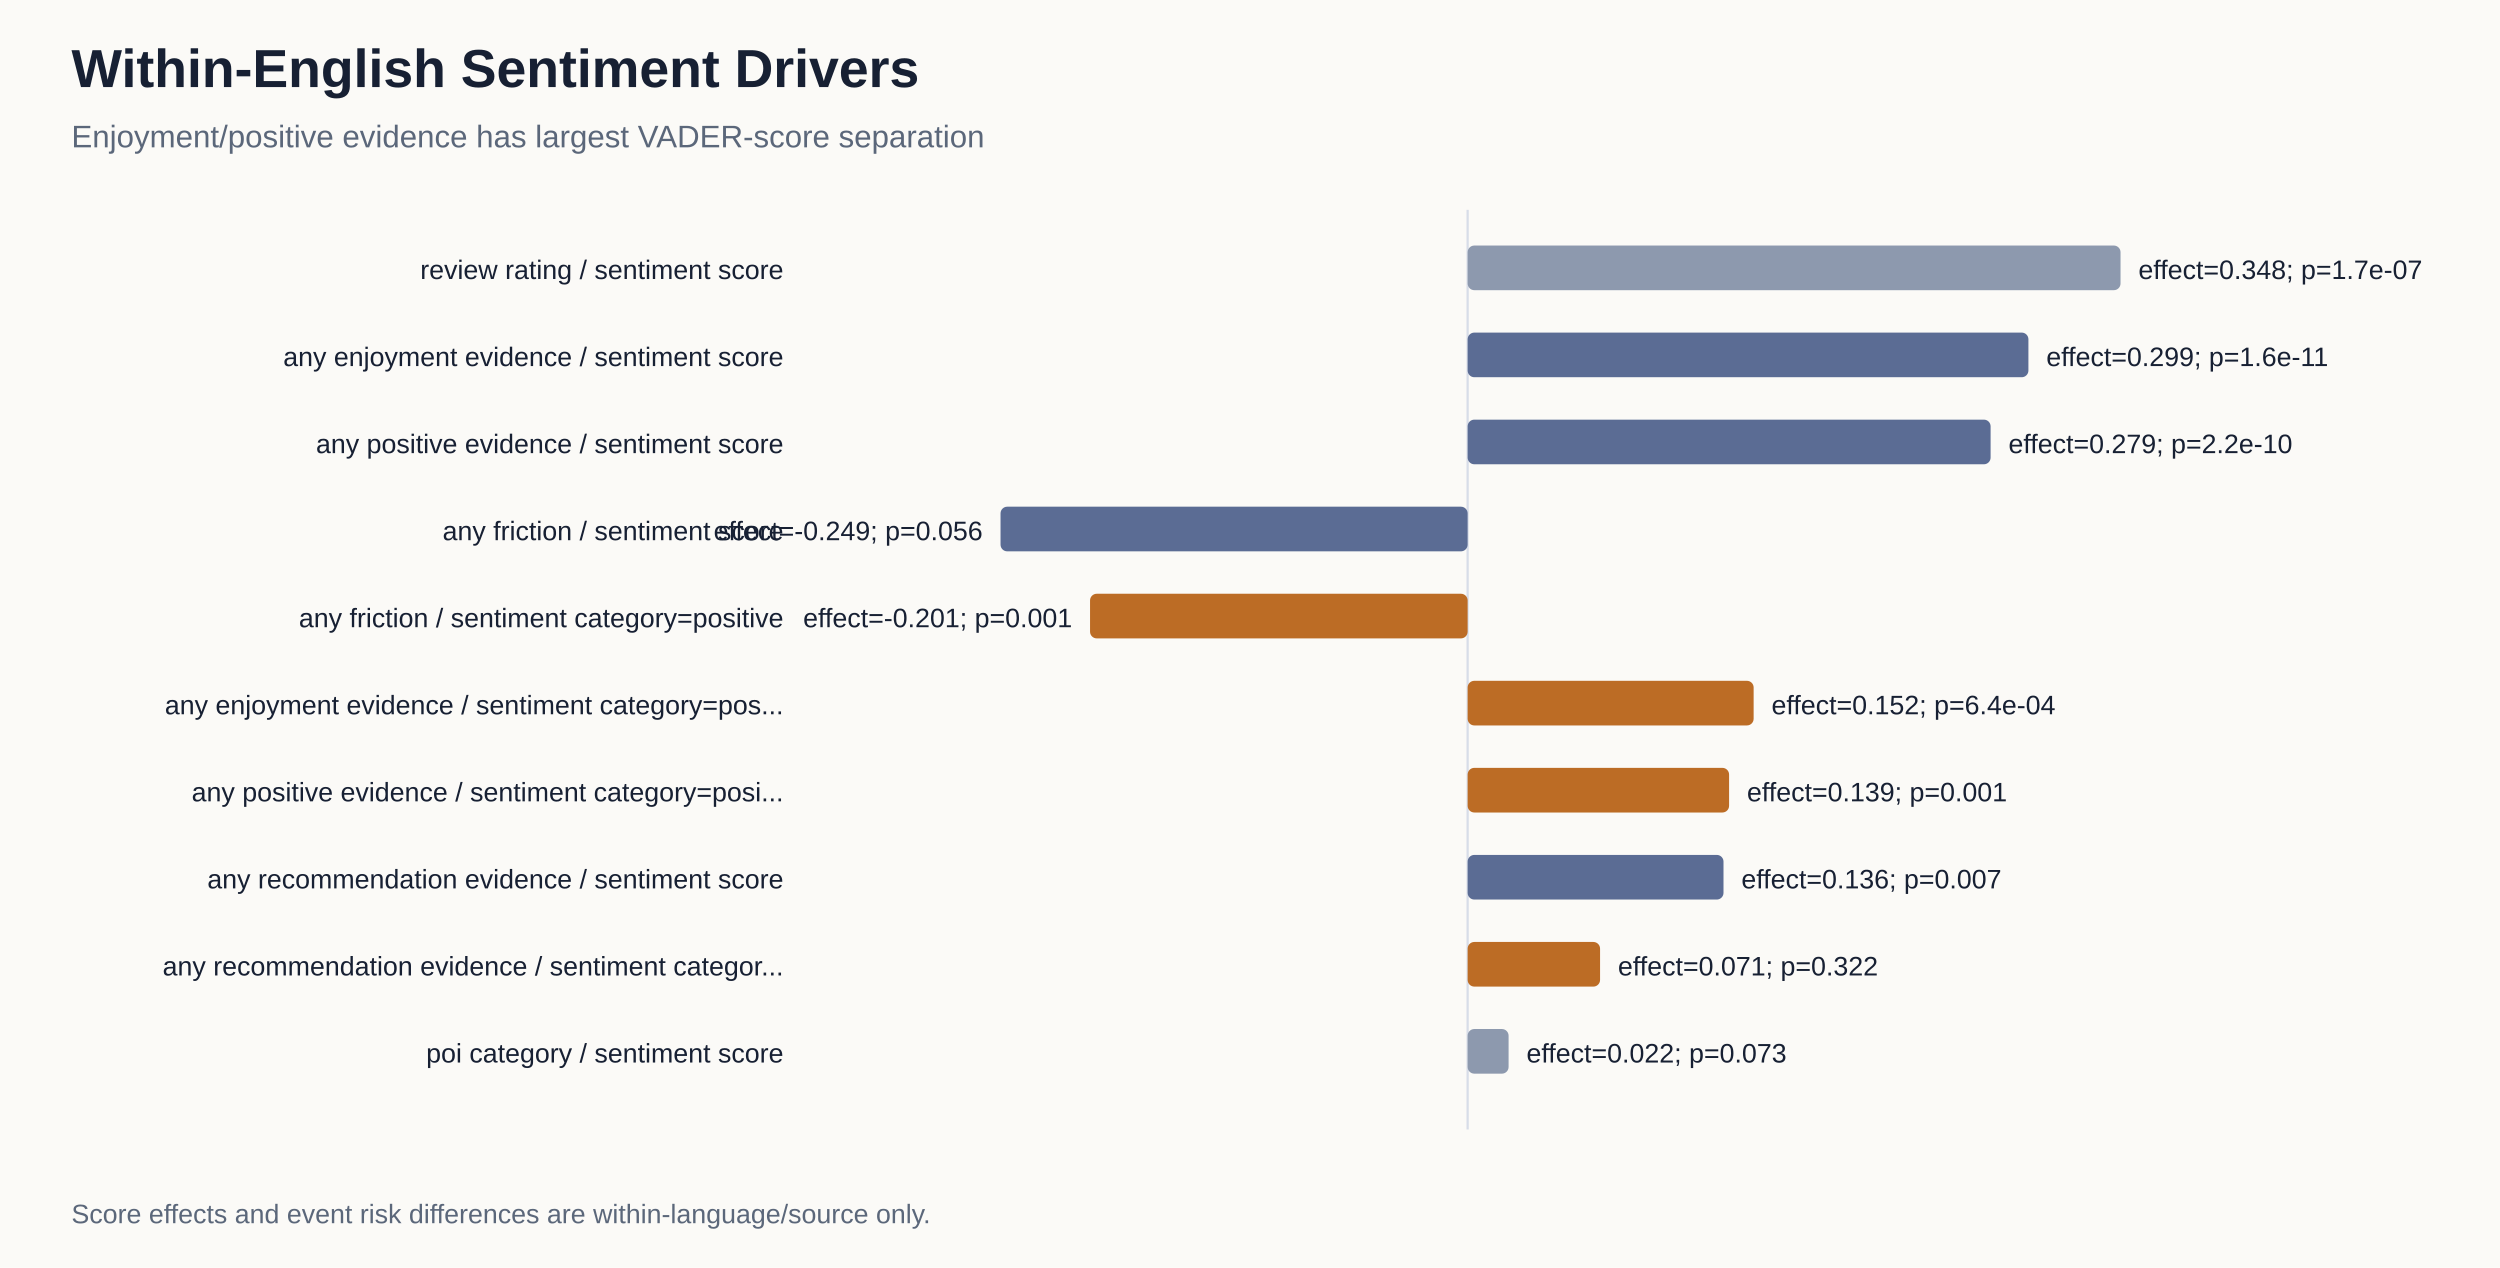
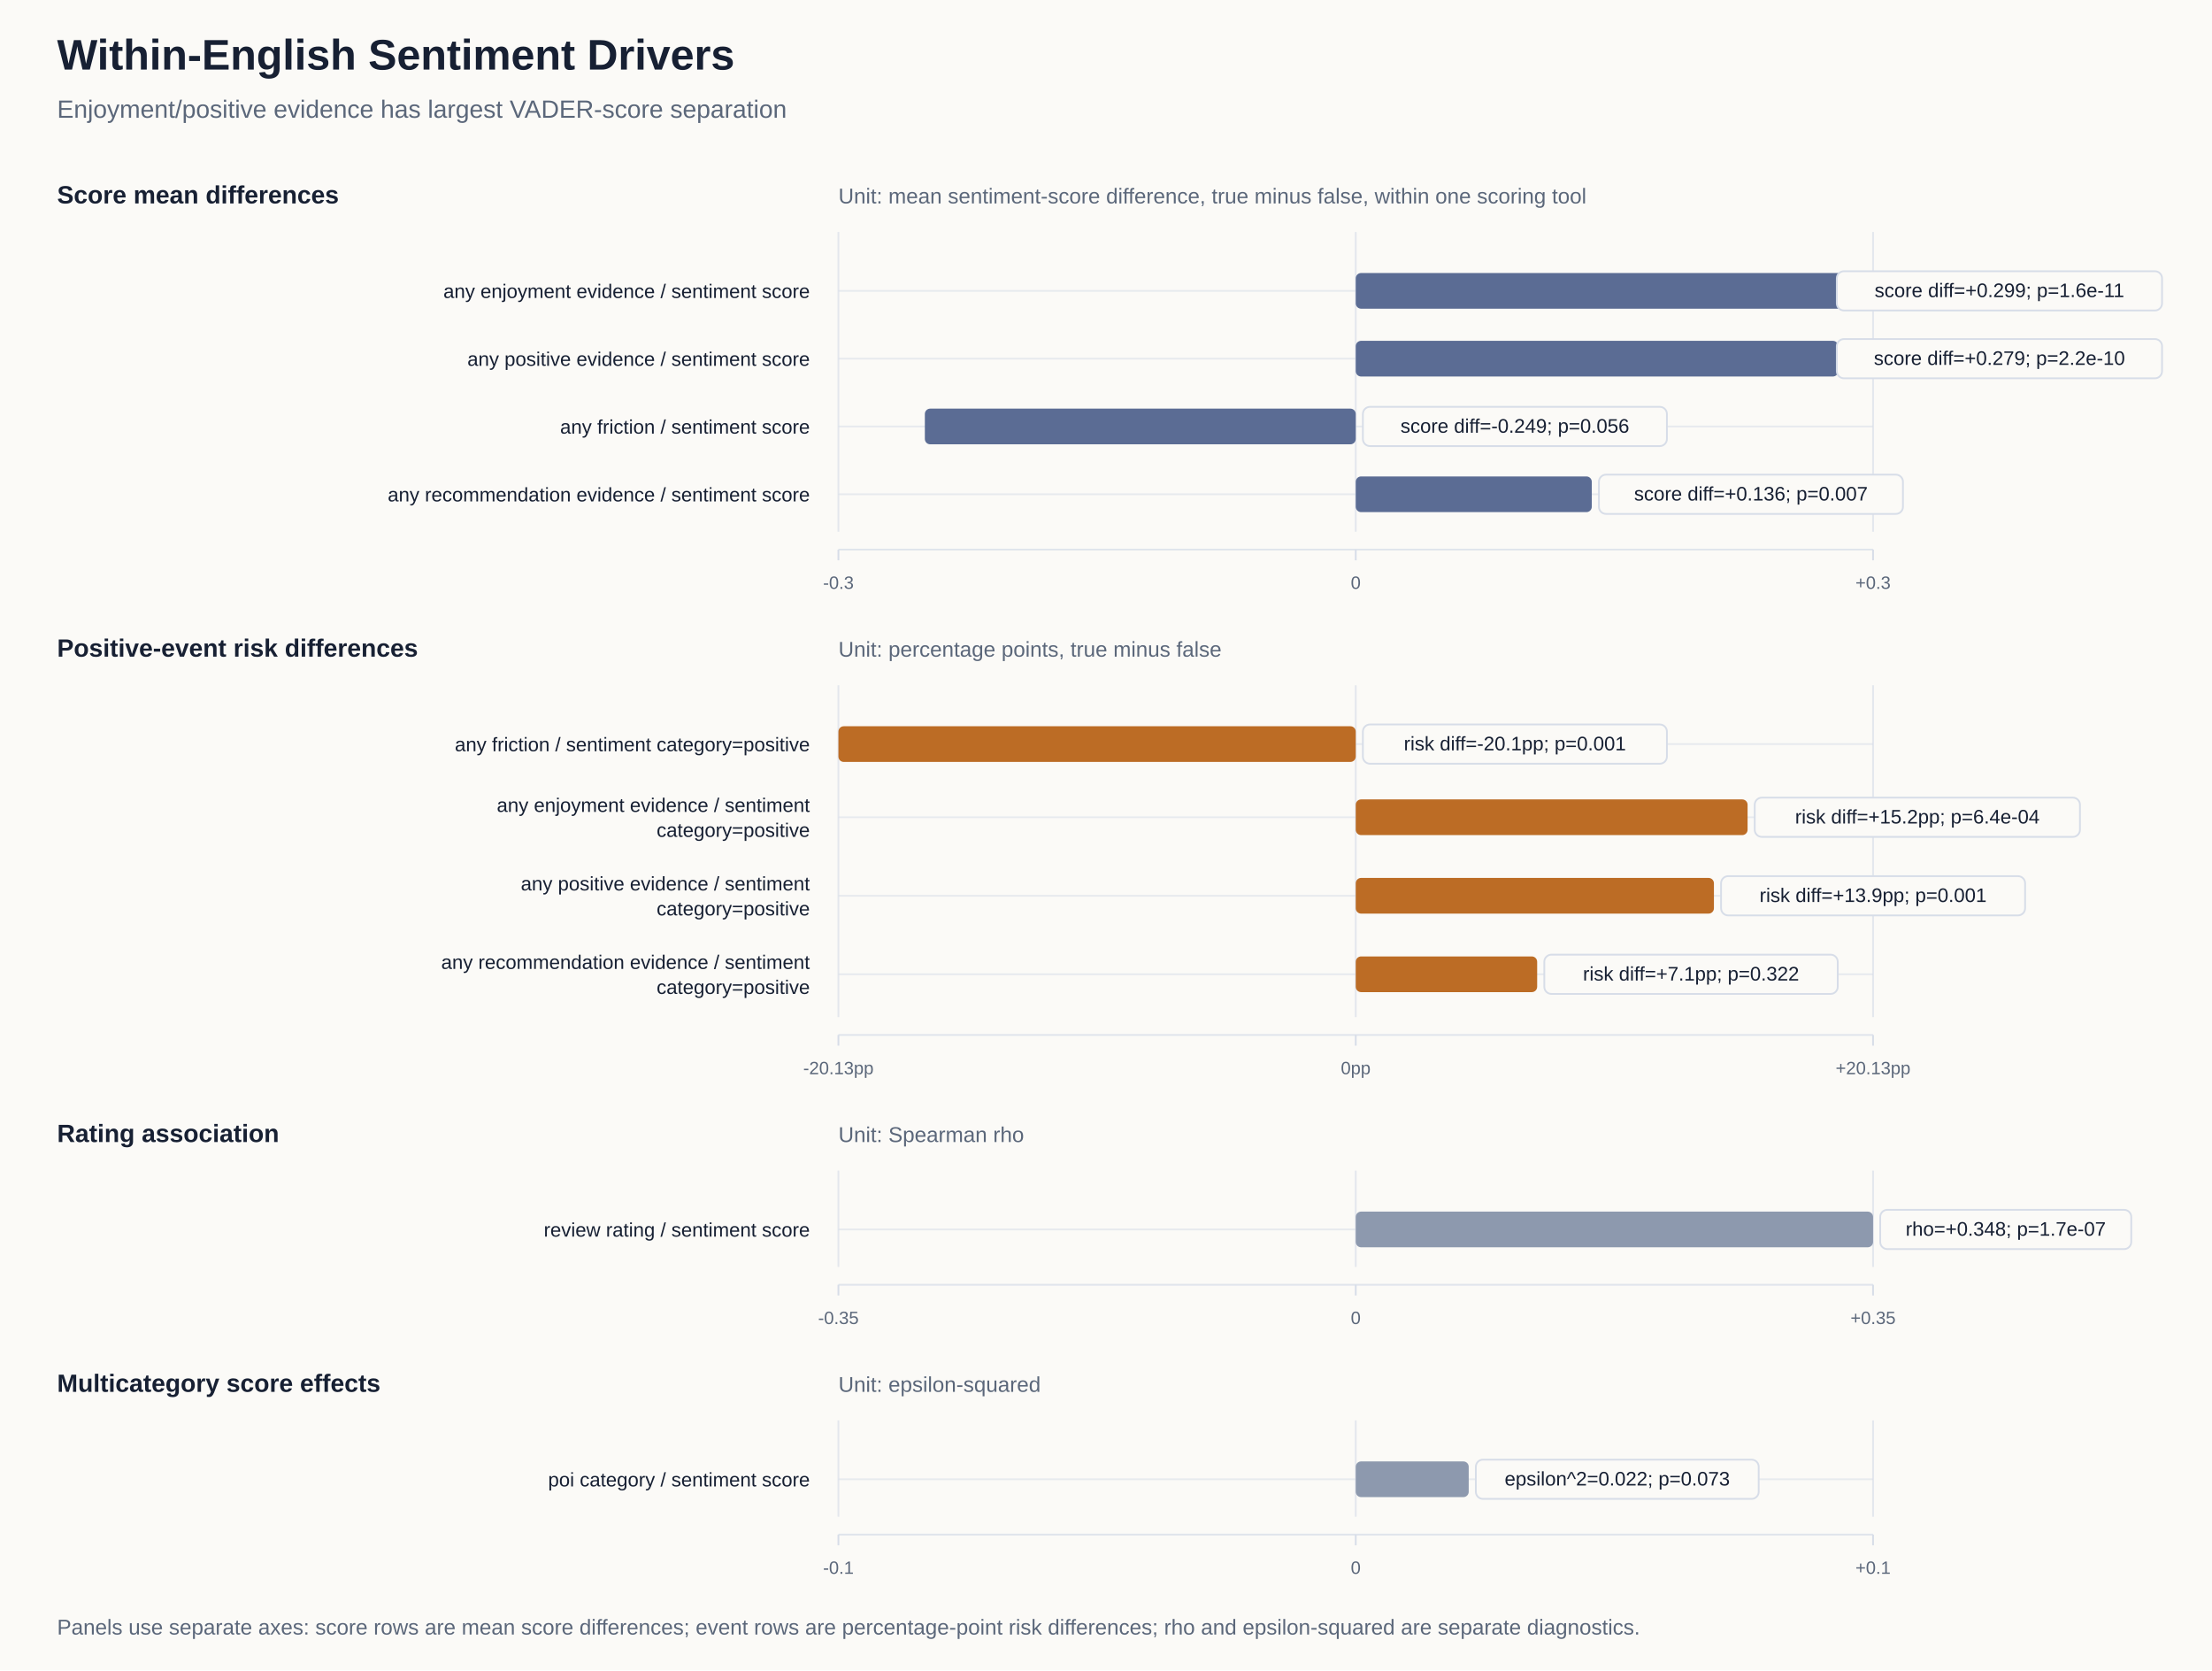
- <svg xmlns="http://www.w3.org/2000/svg" width="1120" height="568" viewBox="0 0 1120 568">
+ <svg xmlns="http://www.w3.org/2000/svg" width="1240" height="936" viewBox="0 0 1240 936">
  <rect width="100%" height="100%" fill="#fbfaf7" />
  <text x="32.00" y="39.00" text-anchor="start" font-family="Arial, sans-serif" font-size="24" font-weight="700" fill="#172033">Within-English Sentiment Drivers</text>
  <text x="32.00" y="66.00" text-anchor="start" font-family="Arial, sans-serif" font-size="14" font-weight="400" fill="#5b677a">Enjoyment/positive evidence has largest VADER-score separation</text>
-   <line x1="657.50" x2="657.50" y1="94" y2="506" stroke="#d7dde8" stroke-width="1" />
-   <text x="351.00" y="125.00" text-anchor="end" font-family="Arial, sans-serif" font-size="12" font-weight="400" fill="#172033">review rating / sentiment score</text>
-   <rect x="657.50" y="110.00" width="292.50" height="20" rx="3" fill="#8d99ae" />
-   <text x="958.00" y="125.00" text-anchor="start" font-family="Arial, sans-serif" font-size="12" font-weight="400" fill="#172033">effect=0.348; p=1.7e-07</text>
-   <text x="351.00" y="164.00" text-anchor="end" font-family="Arial, sans-serif" font-size="12" font-weight="400" fill="#172033">any enjoyment evidence / sentiment score</text>
-   <rect x="657.50" y="149.00" width="251.23" height="20" rx="3" fill="#5b6c94" />
-   <text x="916.73" y="164.00" text-anchor="start" font-family="Arial, sans-serif" font-size="12" font-weight="400" fill="#172033">effect=0.299; p=1.6e-11</text>
-   <text x="351.00" y="203.00" text-anchor="end" font-family="Arial, sans-serif" font-size="12" font-weight="400" fill="#172033">any positive evidence / sentiment score</text>
-   <rect x="657.50" y="188.00" width="234.29" height="20" rx="3" fill="#5b6c94" />
-   <text x="899.79" y="203.00" text-anchor="start" font-family="Arial, sans-serif" font-size="12" font-weight="400" fill="#172033">effect=0.279; p=2.2e-10</text>
-   <text x="351.00" y="242.00" text-anchor="end" font-family="Arial, sans-serif" font-size="12" font-weight="400" fill="#172033">any friction / sentiment score</text>
-   <rect x="448.24" y="227.00" width="209.26" height="20" rx="3" fill="#5b6c94" />
-   <text x="440.24" y="242.00" text-anchor="end" font-family="Arial, sans-serif" font-size="12" font-weight="400" fill="#172033">effect=-0.249; p=0.056</text>
-   <text x="351.00" y="281.00" text-anchor="end" font-family="Arial, sans-serif" font-size="12" font-weight="400" fill="#172033">any friction / sentiment category=positive</text>
-   <rect x="488.34" y="266.00" width="169.16" height="20" rx="3" fill="#bc6c25" />
-   <text x="480.34" y="281.00" text-anchor="end" font-family="Arial, sans-serif" font-size="12" font-weight="400" fill="#172033">effect=-0.201; p=0.001</text>
-   <text x="351.00" y="320.00" text-anchor="end" font-family="Arial, sans-serif" font-size="12" font-weight="400" fill="#172033">any enjoyment evidence / sentiment category=pos...</text>
-   <rect x="657.50" y="305.00" width="128.13" height="20" rx="3" fill="#bc6c25" />
-   <text x="793.63" y="320.00" text-anchor="start" font-family="Arial, sans-serif" font-size="12" font-weight="400" fill="#172033">effect=0.152; p=6.4e-04</text>
-   <text x="351.00" y="359.00" text-anchor="end" font-family="Arial, sans-serif" font-size="12" font-weight="400" fill="#172033">any positive evidence / sentiment category=posi...</text>
-   <rect x="657.50" y="344.00" width="117.13" height="20" rx="3" fill="#bc6c25" />
-   <text x="782.63" y="359.00" text-anchor="start" font-family="Arial, sans-serif" font-size="12" font-weight="400" fill="#172033">effect=0.139; p=0.001</text>
-   <text x="351.00" y="398.00" text-anchor="end" font-family="Arial, sans-serif" font-size="12" font-weight="400" fill="#172033">any recommendation evidence / sentiment score</text>
-   <rect x="657.50" y="383.00" width="114.63" height="20" rx="3" fill="#5b6c94" />
-   <text x="780.13" y="398.00" text-anchor="start" font-family="Arial, sans-serif" font-size="12" font-weight="400" fill="#172033">effect=0.136; p=0.007</text>
-   <text x="351.00" y="437.00" text-anchor="end" font-family="Arial, sans-serif" font-size="12" font-weight="400" fill="#172033">any recommendation evidence / sentiment categor...</text>
-   <rect x="657.50" y="422.00" width="59.33" height="20" rx="3" fill="#bc6c25" />
-   <text x="724.83" y="437.00" text-anchor="start" font-family="Arial, sans-serif" font-size="12" font-weight="400" fill="#172033">effect=0.071; p=0.322</text>
-   <text x="351.00" y="476.00" text-anchor="end" font-family="Arial, sans-serif" font-size="12" font-weight="400" fill="#172033">poi category / sentiment score</text>
-   <rect x="657.50" y="461.00" width="18.35" height="20" rx="3" fill="#8d99ae" />
-   <text x="683.85" y="476.00" text-anchor="start" font-family="Arial, sans-serif" font-size="12" font-weight="400" fill="#172033">effect=0.022; p=0.073</text>
-   <text x="32.00" y="548.00" text-anchor="start" font-family="Arial, sans-serif" font-size="12" font-weight="400" fill="#5b677a">Score effects and event risk differences are within-language/source only.</text>
+   <text x="32.00" y="114.00" text-anchor="start" font-family="Arial, sans-serif" font-size="14" font-weight="700" fill="#172033">Score mean differences</text>
+   <text x="470.00" y="114.00" text-anchor="start" font-family="Arial, sans-serif" font-size="12" font-weight="400" fill="#5b677a">Unit: mean sentiment-score difference, true minus false, within one scoring tool</text>
+   <line x1="470.00" x2="470.00" y1="130.00" y2="298.00" stroke="#d7dde8" stroke-width="1" opacity="0.65" />
+   <line x1="760.00" x2="760.00" y1="130.00" y2="298.00" stroke="#d7dde8" stroke-width="1" opacity="0.65" />
+   <line x1="1050.00" x2="1050.00" y1="130.00" y2="298.00" stroke="#d7dde8" stroke-width="1" opacity="0.65" />
+   <text x="454.00" y="167.00" text-anchor="end" font-family="Arial, sans-serif" font-size="11" font-weight="400" fill="#172033">any enjoyment evidence / sentiment score</text>
+   <line x1="470.00" x2="1050.00" y1="163.00" y2="163.00" stroke="#d7dde8" stroke-width="1" opacity="0.55" />
+   <rect x="760.00" y="153.00" width="290.00" height="20" rx="3" fill="#5b6c94" />
+   <rect x="1029.68" y="152.00" width="182.32" height="22.00" rx="4" fill="#fbfaf7" stroke="#d7dde8" stroke-width="1" />
+   <text x="1120.84" y="166.50" text-anchor="middle" font-family="Arial, sans-serif" font-size="11" font-weight="400" fill="#172033">score diff=+0.299; p=1.6e-11</text>
+   <text x="454.00" y="205.00" text-anchor="end" font-family="Arial, sans-serif" font-size="11" font-weight="400" fill="#172033">any positive evidence / sentiment score</text>
+   <line x1="470.00" x2="1050.00" y1="201.00" y2="201.00" stroke="#d7dde8" stroke-width="1" opacity="0.55" />
+   <rect x="760.00" y="191.00" width="270.45" height="20" rx="3" fill="#5b6c94" />
+   <rect x="1029.68" y="190.00" width="182.32" height="22.00" rx="4" fill="#fbfaf7" stroke="#d7dde8" stroke-width="1" />
+   <text x="1120.84" y="204.50" text-anchor="middle" font-family="Arial, sans-serif" font-size="11" font-weight="400" fill="#172033">score diff=+0.279; p=2.2e-10</text>
+   <text x="454.00" y="243.00" text-anchor="end" font-family="Arial, sans-serif" font-size="11" font-weight="400" fill="#172033">any friction / sentiment score</text>
+   <line x1="470.00" x2="1050.00" y1="239.00" y2="239.00" stroke="#d7dde8" stroke-width="1" opacity="0.55" />
+   <rect x="518.45" y="229.00" width="241.55" height="20" rx="3" fill="#5b6c94" />
+   <rect x="764.00" y="228.00" width="170.44" height="22.00" rx="4" fill="#fbfaf7" stroke="#d7dde8" stroke-width="1" />
+   <text x="849.22" y="242.50" text-anchor="middle" font-family="Arial, sans-serif" font-size="11" font-weight="400" fill="#172033">score diff=-0.249; p=0.056</text>
+   <text x="454.00" y="281.00" text-anchor="end" font-family="Arial, sans-serif" font-size="11" font-weight="400" fill="#172033">any recommendation evidence / sentiment score</text>
+   <line x1="470.00" x2="1050.00" y1="277.00" y2="277.00" stroke="#d7dde8" stroke-width="1" opacity="0.55" />
+   <rect x="760.00" y="267.00" width="132.32" height="20" rx="3" fill="#5b6c94" />
+   <rect x="896.32" y="266.00" width="170.44" height="22.00" rx="4" fill="#fbfaf7" stroke="#d7dde8" stroke-width="1" />
+   <text x="981.54" y="280.50" text-anchor="middle" font-family="Arial, sans-serif" font-size="11" font-weight="400" fill="#172033">score diff=+0.136; p=0.007</text>
+   <line x1="470.00" x2="1050.00" y1="308.00" y2="308.00" stroke="#d7dde8" stroke-width="1" opacity="0.75" />
+   <line x1="470.00" x2="470.00" y1="308.00" y2="314.00" stroke="#d7dde8" stroke-width="1" />
+   <text x="470.00" y="330.00" text-anchor="middle" font-family="Arial, sans-serif" font-size="10" font-weight="400" fill="#5b677a">-0.3</text>
+   <line x1="760.00" x2="760.00" y1="308.00" y2="314.00" stroke="#d7dde8" stroke-width="1" />
+   <text x="760.00" y="330.00" text-anchor="middle" font-family="Arial, sans-serif" font-size="10" font-weight="400" fill="#5b677a">0</text>
+   <line x1="1050.00" x2="1050.00" y1="308.00" y2="314.00" stroke="#d7dde8" stroke-width="1" />
+   <text x="1050.00" y="330.00" text-anchor="middle" font-family="Arial, sans-serif" font-size="10" font-weight="400" fill="#5b677a">+0.3</text>
+   <text x="32.00" y="368.00" text-anchor="start" font-family="Arial, sans-serif" font-size="14" font-weight="700" fill="#172033">Positive-event risk differences</text>
+   <text x="470.00" y="368.00" text-anchor="start" font-family="Arial, sans-serif" font-size="12" font-weight="400" fill="#5b677a">Unit: percentage points, true minus false</text>
+   <line x1="470.00" x2="470.00" y1="384.00" y2="570.00" stroke="#d7dde8" stroke-width="1" opacity="0.65" />
+   <line x1="760.00" x2="760.00" y1="384.00" y2="570.00" stroke="#d7dde8" stroke-width="1" opacity="0.65" />
+   <line x1="1050.00" x2="1050.00" y1="384.00" y2="570.00" stroke="#d7dde8" stroke-width="1" opacity="0.65" />
+   <text x="454.00" y="421.00" text-anchor="end" font-family="Arial, sans-serif" font-size="11" font-weight="400" fill="#172033">any friction / sentiment category=positive</text>
+   <line x1="470.00" x2="1050.00" y1="417.00" y2="417.00" stroke="#d7dde8" stroke-width="1" opacity="0.55" />
+   <rect x="470.00" y="407.00" width="290.00" height="20" rx="3" fill="#bc6c25" />
+   <rect x="764.00" y="406.00" width="170.44" height="22.00" rx="4" fill="#fbfaf7" stroke="#d7dde8" stroke-width="1" />
+   <text x="849.22" y="420.50" text-anchor="middle" font-family="Arial, sans-serif" font-size="11" font-weight="400" fill="#172033">risk diff=-20.1pp; p=0.001</text>
+   <text x="454.00" y="455.00" text-anchor="end" font-family="Arial, sans-serif" font-size="11" font-weight="400" fill="#172033">any enjoyment evidence / sentiment</text>
+   <text x="454.00" y="469.00" text-anchor="end" font-family="Arial, sans-serif" font-size="11" font-weight="400" fill="#172033">category=positive</text>
+   <line x1="470.00" x2="1050.00" y1="458.00" y2="458.00" stroke="#d7dde8" stroke-width="1" opacity="0.55" />
+   <rect x="760.00" y="448.00" width="219.66" height="20" rx="3" fill="#bc6c25" />
+   <rect x="983.66" y="447.00" width="182.32" height="22.00" rx="4" fill="#fbfaf7" stroke="#d7dde8" stroke-width="1" />
+   <text x="1074.82" y="461.50" text-anchor="middle" font-family="Arial, sans-serif" font-size="11" font-weight="400" fill="#172033">risk diff=+15.2pp; p=6.4e-04</text>
+   <text x="454.00" y="499.00" text-anchor="end" font-family="Arial, sans-serif" font-size="11" font-weight="400" fill="#172033">any positive evidence / sentiment</text>
+   <text x="454.00" y="513.00" text-anchor="end" font-family="Arial, sans-serif" font-size="11" font-weight="400" fill="#172033">category=positive</text>
+   <line x1="470.00" x2="1050.00" y1="502.00" y2="502.00" stroke="#d7dde8" stroke-width="1" opacity="0.55" />
+   <rect x="760.00" y="492.00" width="200.79" height="20" rx="3" fill="#bc6c25" />
+   <rect x="964.79" y="491.00" width="170.44" height="22.00" rx="4" fill="#fbfaf7" stroke="#d7dde8" stroke-width="1" />
+   <text x="1050.01" y="505.50" text-anchor="middle" font-family="Arial, sans-serif" font-size="11" font-weight="400" fill="#172033">risk diff=+13.9pp; p=0.001</text>
+   <text x="454.00" y="543.00" text-anchor="end" font-family="Arial, sans-serif" font-size="11" font-weight="400" fill="#172033">any recommendation evidence / sentiment</text>
+   <text x="454.00" y="557.00" text-anchor="end" font-family="Arial, sans-serif" font-size="11" font-weight="400" fill="#172033">category=positive</text>
+   <line x1="470.00" x2="1050.00" y1="546.00" y2="546.00" stroke="#d7dde8" stroke-width="1" opacity="0.55" />
+   <rect x="760.00" y="536.00" width="101.70" height="20" rx="3" fill="#bc6c25" />
+   <rect x="865.70" y="535.00" width="164.50" height="22.00" rx="4" fill="#fbfaf7" stroke="#d7dde8" stroke-width="1" />
+   <text x="947.95" y="549.50" text-anchor="middle" font-family="Arial, sans-serif" font-size="11" font-weight="400" fill="#172033">risk diff=+7.1pp; p=0.322</text>
+   <line x1="470.00" x2="1050.00" y1="580.00" y2="580.00" stroke="#d7dde8" stroke-width="1" opacity="0.75" />
+   <line x1="470.00" x2="470.00" y1="580.00" y2="586.00" stroke="#d7dde8" stroke-width="1" />
+   <text x="470.00" y="602.00" text-anchor="middle" font-family="Arial, sans-serif" font-size="10" font-weight="400" fill="#5b677a">-20.13pp</text>
+   <line x1="760.00" x2="760.00" y1="580.00" y2="586.00" stroke="#d7dde8" stroke-width="1" />
+   <text x="760.00" y="602.00" text-anchor="middle" font-family="Arial, sans-serif" font-size="10" font-weight="400" fill="#5b677a">0pp</text>
+   <line x1="1050.00" x2="1050.00" y1="580.00" y2="586.00" stroke="#d7dde8" stroke-width="1" />
+   <text x="1050.00" y="602.00" text-anchor="middle" font-family="Arial, sans-serif" font-size="10" font-weight="400" fill="#5b677a">+20.13pp</text>
+   <text x="32.00" y="640.00" text-anchor="start" font-family="Arial, sans-serif" font-size="14" font-weight="700" fill="#172033">Rating association</text>
+   <text x="470.00" y="640.00" text-anchor="start" font-family="Arial, sans-serif" font-size="12" font-weight="400" fill="#5b677a">Unit: Spearman rho</text>
+   <line x1="470.00" x2="470.00" y1="656.00" y2="710.00" stroke="#d7dde8" stroke-width="1" opacity="0.65" />
+   <line x1="760.00" x2="760.00" y1="656.00" y2="710.00" stroke="#d7dde8" stroke-width="1" opacity="0.65" />
+   <line x1="1050.00" x2="1050.00" y1="656.00" y2="710.00" stroke="#d7dde8" stroke-width="1" opacity="0.65" />
+   <text x="454.00" y="693.00" text-anchor="end" font-family="Arial, sans-serif" font-size="11" font-weight="400" fill="#172033">review rating / sentiment score</text>
+   <line x1="470.00" x2="1050.00" y1="689.00" y2="689.00" stroke="#d7dde8" stroke-width="1" opacity="0.55" />
+   <rect x="760.00" y="679.00" width="290.00" height="20" rx="3" fill="#8d99ae" />
+   <rect x="1054.00" y="678.00" width="140.74" height="22.00" rx="4" fill="#fbfaf7" stroke="#d7dde8" stroke-width="1" />
+   <text x="1124.37" y="692.50" text-anchor="middle" font-family="Arial, sans-serif" font-size="11" font-weight="400" fill="#172033">rho=+0.348; p=1.7e-07</text>
+   <line x1="470.00" x2="1050.00" y1="720.00" y2="720.00" stroke="#d7dde8" stroke-width="1" opacity="0.75" />
+   <line x1="470.00" x2="470.00" y1="720.00" y2="726.00" stroke="#d7dde8" stroke-width="1" />
+   <text x="470.00" y="742.00" text-anchor="middle" font-family="Arial, sans-serif" font-size="10" font-weight="400" fill="#5b677a">-0.35</text>
+   <line x1="760.00" x2="760.00" y1="720.00" y2="726.00" stroke="#d7dde8" stroke-width="1" />
+   <text x="760.00" y="742.00" text-anchor="middle" font-family="Arial, sans-serif" font-size="10" font-weight="400" fill="#5b677a">0</text>
+   <line x1="1050.00" x2="1050.00" y1="720.00" y2="726.00" stroke="#d7dde8" stroke-width="1" />
+   <text x="1050.00" y="742.00" text-anchor="middle" font-family="Arial, sans-serif" font-size="10" font-weight="400" fill="#5b677a">+0.35</text>
+   <text x="32.00" y="780.00" text-anchor="start" font-family="Arial, sans-serif" font-size="14" font-weight="700" fill="#172033">Multicategory score effects</text>
+   <text x="470.00" y="780.00" text-anchor="start" font-family="Arial, sans-serif" font-size="12" font-weight="400" fill="#5b677a">Unit: epsilon-squared</text>
+   <line x1="470.00" x2="470.00" y1="796.00" y2="850.00" stroke="#d7dde8" stroke-width="1" opacity="0.65" />
+   <line x1="760.00" x2="760.00" y1="796.00" y2="850.00" stroke="#d7dde8" stroke-width="1" opacity="0.65" />
+   <line x1="1050.00" x2="1050.00" y1="796.00" y2="850.00" stroke="#d7dde8" stroke-width="1" opacity="0.65" />
+   <text x="454.00" y="833.00" text-anchor="end" font-family="Arial, sans-serif" font-size="11" font-weight="400" fill="#172033">poi category / sentiment score</text>
+   <line x1="470.00" x2="1050.00" y1="829.00" y2="829.00" stroke="#d7dde8" stroke-width="1" opacity="0.55" />
+   <rect x="760.00" y="819.00" width="63.33" height="20" rx="3" fill="#8d99ae" />
+   <rect x="827.33" y="818.00" width="158.56" height="22.00" rx="4" fill="#fbfaf7" stroke="#d7dde8" stroke-width="1" />
+   <text x="906.61" y="832.50" text-anchor="middle" font-family="Arial, sans-serif" font-size="11" font-weight="400" fill="#172033">epsilon^2=0.022; p=0.073</text>
+   <line x1="470.00" x2="1050.00" y1="860.00" y2="860.00" stroke="#d7dde8" stroke-width="1" opacity="0.75" />
+   <line x1="470.00" x2="470.00" y1="860.00" y2="866.00" stroke="#d7dde8" stroke-width="1" />
+   <text x="470.00" y="882.00" text-anchor="middle" font-family="Arial, sans-serif" font-size="10" font-weight="400" fill="#5b677a">-0.1</text>
+   <line x1="760.00" x2="760.00" y1="860.00" y2="866.00" stroke="#d7dde8" stroke-width="1" />
+   <text x="760.00" y="882.00" text-anchor="middle" font-family="Arial, sans-serif" font-size="10" font-weight="400" fill="#5b677a">0</text>
+   <line x1="1050.00" x2="1050.00" y1="860.00" y2="866.00" stroke="#d7dde8" stroke-width="1" />
+   <text x="1050.00" y="882.00" text-anchor="middle" font-family="Arial, sans-serif" font-size="10" font-weight="400" fill="#5b677a">+0.1</text>
+   <text x="32.00" y="916.00" text-anchor="start" font-family="Arial, sans-serif" font-size="12" font-weight="400" fill="#5b677a">Panels use separate axes: score rows are mean score differences; event rows are percentage-point risk differences; rho and epsilon-squared are separate diagnostics.</text>
</svg>
